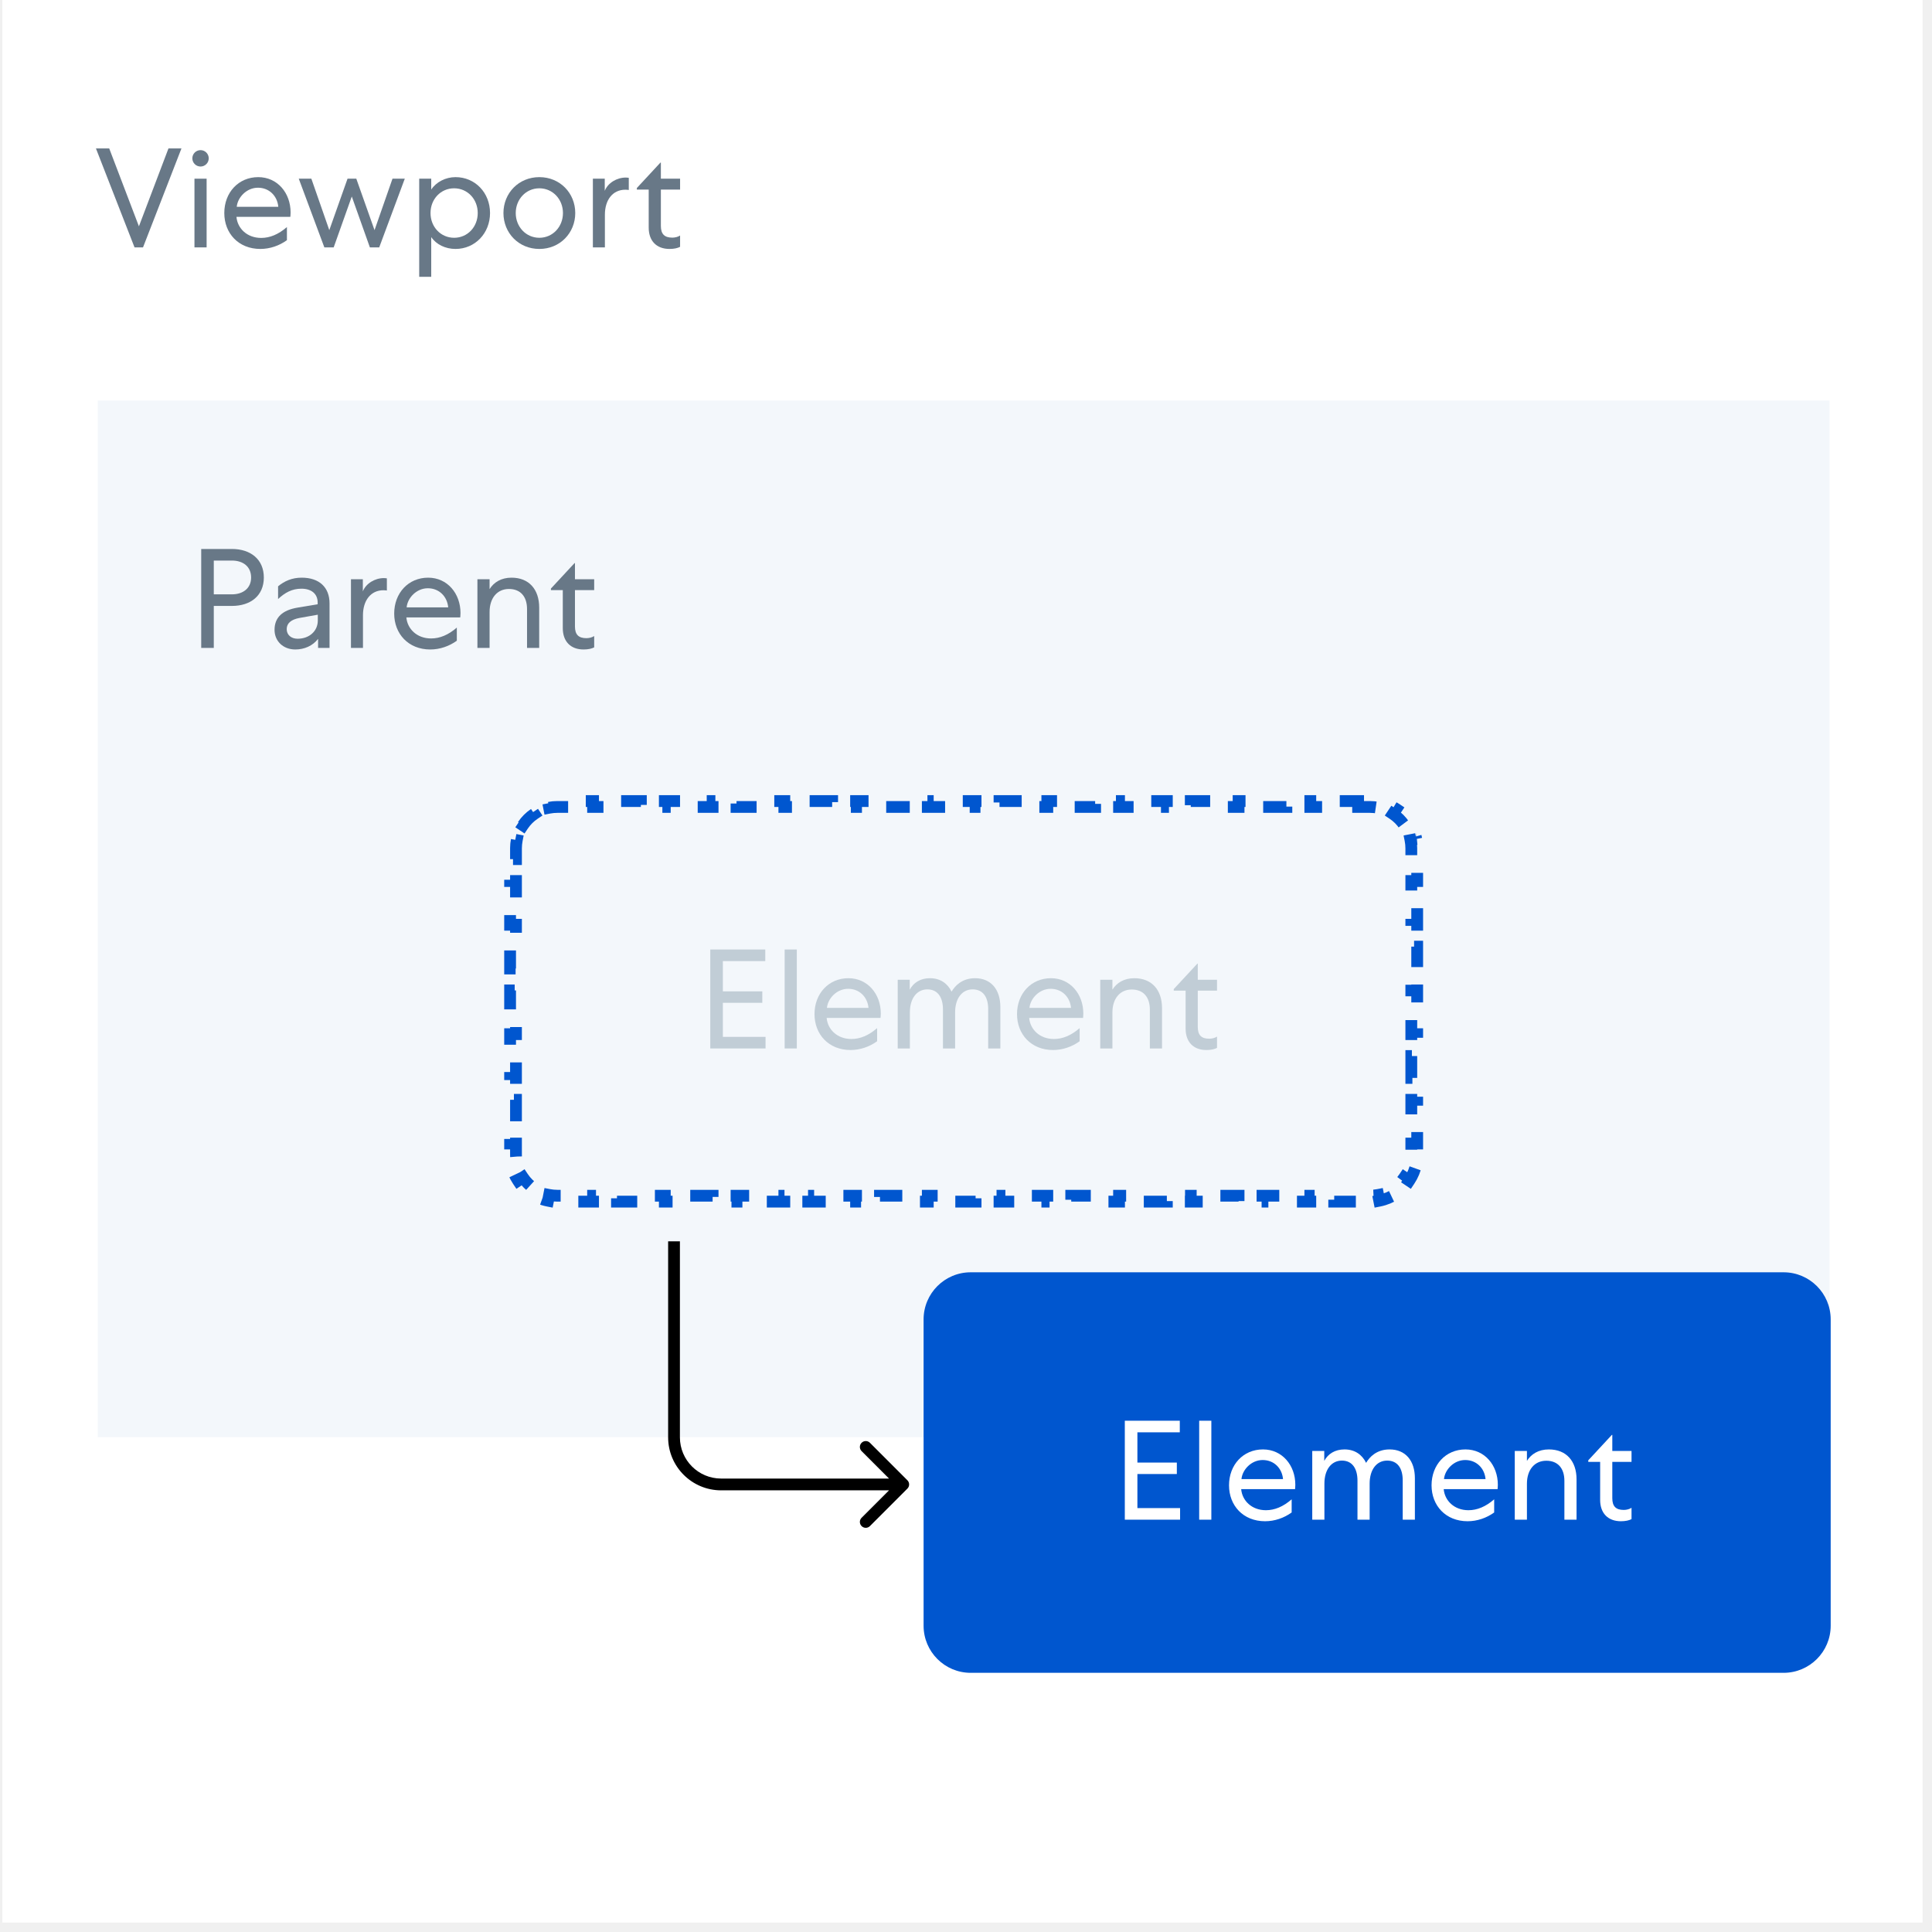
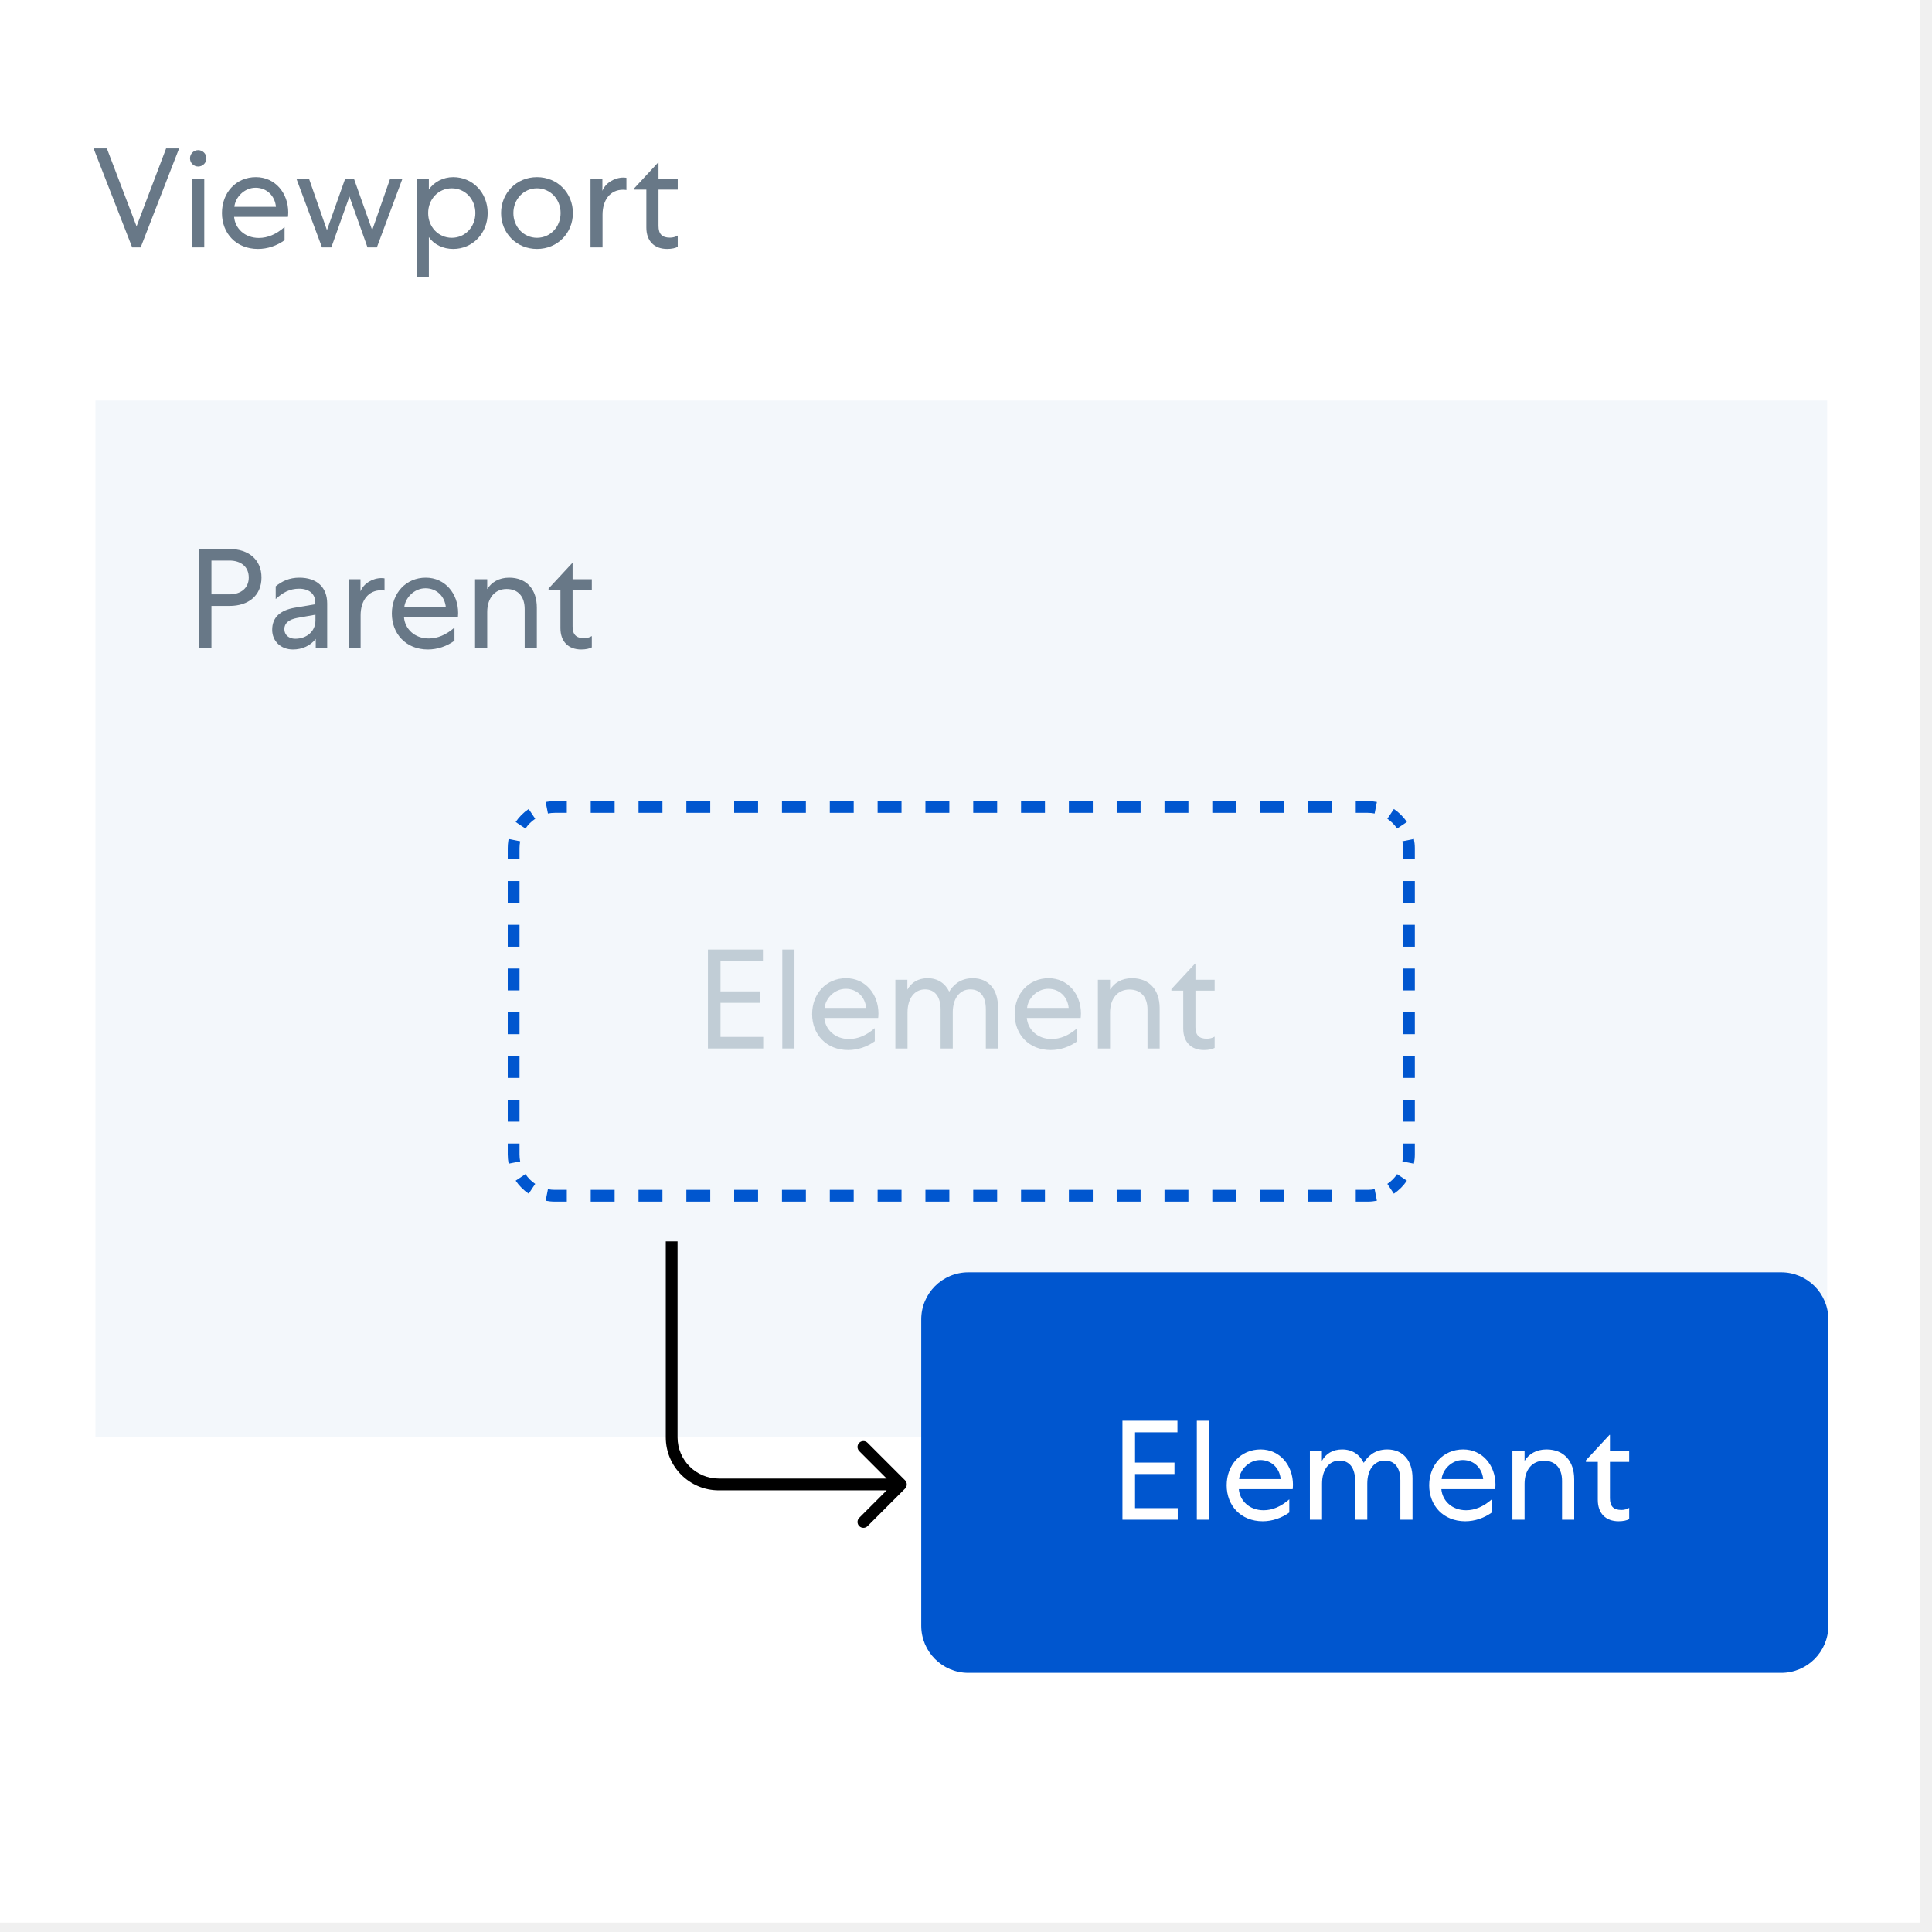
<svg xmlns="http://www.w3.org/2000/svg" width="164" height="164" viewBox="0 0 164 164" fill="none">
  <g clip-path="url(#clip0_1663_178791)">
-     <rect width="163.2" height="163.2" fill="white" />
-     <path fill-rule="evenodd" clip-rule="evenodd" d="M38.669 15.036C40.325 15.036 41.597 16.356 41.597 18.084C41.597 19.8 40.325 21.132 38.669 21.132C37.817 21.132 37.036 20.76 36.605 20.124V23.496H35.585V15.168H36.605V16.092C37.025 15.456 37.817 15.036 38.669 15.036ZM38.549 15.984C37.409 15.984 36.545 16.908 36.545 18.084C36.545 19.26 37.409 20.183 38.549 20.184C39.689 20.184 40.553 19.26 40.553 18.084C40.553 16.908 39.689 15.984 38.549 15.984Z" fill="#687887" />
-     <path fill-rule="evenodd" clip-rule="evenodd" d="M21.92 15.036C23.552 15.036 24.668 16.38 24.668 18.036C24.668 18.264 24.644 18.408 24.644 18.408H20.072C20.156 19.38 20.96 20.196 22.172 20.196C22.916 20.196 23.636 19.896 24.356 19.273V20.388C23.708 20.856 22.916 21.132 22.1 21.132C20.24 21.132 19.04 19.8 19.04 18.084C19.04 16.344 20.24 15.036 21.92 15.036ZM21.896 15.935C20.925 15.935 20.168 16.764 20.096 17.556H23.624C23.54 16.632 22.856 15.936 21.896 15.935Z" fill="#687887" />
-     <path fill-rule="evenodd" clip-rule="evenodd" d="M45.783 15.036C47.535 15.036 48.831 16.392 48.831 18.084C48.831 19.776 47.535 21.132 45.783 21.132C44.031 21.132 42.735 19.776 42.735 18.084C42.735 16.392 44.031 15.036 45.783 15.036ZM45.783 15.984C44.643 15.985 43.779 16.92 43.779 18.084C43.779 19.248 44.643 20.183 45.783 20.184C46.923 20.184 47.787 19.248 47.787 18.084C47.787 16.92 46.923 15.984 45.783 15.984Z" fill="#687887" />
-     <path d="M56.099 15.168H57.73V16.092H56.099V19.176C56.099 19.86 56.398 20.172 57.07 20.172C57.298 20.172 57.55 20.112 57.73 19.992V20.952C57.527 21.06 57.227 21.132 56.831 21.132C55.727 21.132 55.066 20.448 55.066 19.32V16.092H54.059V15.96L56.062 13.8H56.099V15.168Z" fill="#687887" />
-     <path d="M11.792 19.212L14.3 12.6H15.403L12.14 21H11.42L8.144 12.6H9.271L11.792 19.212Z" fill="#687887" />
-     <path d="M17.539 21H16.507V15.168H17.539V21Z" fill="#687887" />
-     <path d="M27.953 19.536L29.501 15.168H30.245L31.793 19.536L33.317 15.168H34.361L32.19 21H31.398L29.861 16.68L28.325 21H27.533L25.361 15.168H26.43L27.953 19.536Z" fill="#687887" />
-     <path d="M53.123 15.072C53.263 15.072 53.37 15.095 53.375 15.096V16.128C53.37 16.127 53.263 16.104 53.087 16.104C52.007 16.104 51.347 16.968 51.347 18.227V21H50.327V15.168H51.335V16.2C51.599 15.528 52.355 15.072 53.123 15.072Z" fill="#687887" />
-     <path d="M17.023 12.744C17.407 12.744 17.719 13.056 17.719 13.44C17.718 13.824 17.407 14.136 17.023 14.136C16.64 14.136 16.327 13.824 16.327 13.44C16.327 13.056 16.639 12.744 17.023 12.744Z" fill="#687887" />
-     <rect x="8.3" y="34" width="147" height="88" fill="#F3F7FB" />
-     <path fill-rule="evenodd" clip-rule="evenodd" d="M25.608 49.036C27.108 49.036 27.973 49.864 27.973 51.22V55H27.001V54.232C26.545 54.82 25.836 55.132 25.068 55.132C24.037 55.132 23.305 54.424 23.305 53.464C23.305 52.42 23.965 51.796 25.249 51.58L26.965 51.292V51.148C26.965 50.416 26.449 49.972 25.585 49.972C24.793 49.972 24.204 50.296 23.605 50.848V49.768C24.132 49.336 24.769 49.036 25.608 49.036ZM25.417 52.456C24.721 52.588 24.337 52.9 24.337 53.404C24.337 53.896 24.721 54.22 25.261 54.22C26.257 54.22 26.977 53.572 26.977 52.672V52.18L25.417 52.456Z" fill="#687887" />
-     <path fill-rule="evenodd" clip-rule="evenodd" d="M36.342 49.036C37.974 49.036 39.09 50.38 39.09 52.036C39.09 52.264 39.065 52.408 39.065 52.408H34.494C34.578 53.38 35.382 54.196 36.594 54.196C37.338 54.196 38.058 53.897 38.778 53.273V54.388C38.13 54.856 37.337 55.132 36.522 55.132C34.662 55.132 33.462 53.8 33.462 52.084C33.462 50.344 34.662 49.036 36.342 49.036ZM36.318 49.935C35.346 49.935 34.59 50.764 34.518 51.556H38.046C37.962 50.632 37.278 49.936 36.318 49.935Z" fill="#687887" />
-     <path d="M48.806 49.168H50.438V50.092H48.806V53.176C48.806 53.86 49.105 54.172 49.777 54.172C50.005 54.172 50.258 54.112 50.438 53.992V54.952C50.234 55.06 49.934 55.132 49.538 55.132C48.434 55.132 47.774 54.448 47.773 53.32V50.092H46.766V49.96L48.77 47.8H48.806V49.168Z" fill="#687887" />
-     <path fill-rule="evenodd" clip-rule="evenodd" d="M19.684 46.6C21.28 46.6 22.396 47.488 22.396 49.024C22.396 50.56 21.279 51.435 19.684 51.435H18.148V55H17.08V46.6H19.684ZM18.148 50.452H19.684C20.643 50.452 21.316 49.924 21.316 49.024C21.316 48.1 20.644 47.584 19.684 47.584H18.148V50.452Z" fill="#687887" />
-     <path d="M32.588 49.072C32.728 49.072 32.835 49.095 32.84 49.096V50.128C32.835 50.127 32.728 50.103 32.552 50.103C31.472 50.104 30.812 50.968 30.811 52.227V55H29.792V49.168H30.8V50.2C31.064 49.528 31.82 49.072 32.588 49.072Z" fill="#687887" />
-     <path d="M43.418 49.036C44.906 49.036 45.77 50.032 45.77 51.58V55H44.738V51.7C44.738 50.656 44.198 49.996 43.202 49.996C42.206 49.996 41.559 50.764 41.559 51.952V55H40.526V49.168H41.559V50.008C41.919 49.432 42.542 49.036 43.418 49.036Z" fill="#687887" />
-     <path d="M56.715 122.009V105.371H57.715V122.009C57.715 123.942 59.282 125.509 61.215 125.509H75.466L73.138 123.18C72.942 122.984 72.942 122.668 73.138 122.473C73.333 122.278 73.65 122.277 73.845 122.473L77.026 125.655C77.221 125.851 77.222 126.167 77.026 126.362L73.845 129.544C73.65 129.739 73.333 129.739 73.138 129.544C72.942 129.349 72.942 129.032 73.138 128.837L75.466 126.509H61.215C58.73 126.509 56.715 124.494 56.715 122.009Z" fill="black" />
-     <path d="M115.285 68V68.5H116.3C116.534 68.5 116.763 68.523 116.983 68.566L117.079 68.076C117.604 68.18 118.092 68.386 118.521 68.674L118.244 69.089C118.626 69.344 118.955 69.674 119.211 70.056L119.625 69.777C119.913 70.207 120.119 70.695 120.223 71.22H120.224L119.733 71.316C119.777 71.537 119.8 71.766 119.8 72V72.929H120.3V74.786H119.8V76.643H120.3V78.5H119.8V80.357H120.3V82.214H119.8V84.071H120.3V85.929H119.8V87.786H120.3V89.643H119.8V91.5H120.3V93.357H119.8V95.214H120.3V97.071H119.8V98C119.8 98.234 119.777 98.463 119.733 98.684L120.223 98.779C120.119 99.305 119.913 99.792 119.625 100.222L119.211 99.944C118.955 100.326 118.626 100.655 118.244 100.911L118.521 101.325C118.092 101.613 117.604 101.819 117.079 101.923L116.983 101.434C116.763 101.477 116.534 101.5 116.3 101.5H115.285V102H113.256V101.5H111.227V102H109.197V101.5H107.167V102H105.138V101.5H103.108V102H101.079V101.5H99.05V102H97.02V101.5H94.991V102H92.962V101.5H90.933V102H88.902V101.5H86.873V102H84.844V101.5H82.814V102H80.785V101.5H78.756V102H76.727V101.5H74.697V102H72.667V101.5H70.638V102H68.608V101.5H66.579V102H64.55V101.5H62.52V102H60.491V101.5H58.462V102H56.433V101.5H54.402V102H52.373V101.5H50.344V102H48.315V101.5H47.3C47.065 101.5 46.837 101.477 46.616 101.434L46.52 101.923C45.994 101.819 45.507 101.613 45.077 101.325L45.355 100.911C44.974 100.655 44.644 100.326 44.389 99.944L43.974 100.222C43.686 99.792 43.48 99.304 43.376 98.779L43.866 98.684C43.834 98.518 43.812 98.348 43.804 98.175L43.8 98V97.071H43.3V95.214H43.8V93.357H43.3V91.5H43.8V89.643H43.3V87.786H43.8V85.929H43.3V84.071H43.8V82.214H43.3V80.357H43.8V78.5H43.3V76.643H43.8V74.786H43.3V72.929H43.8V72C43.8 71.766 43.823 71.537 43.866 71.316L43.376 71.22C43.48 70.695 43.686 70.207 43.974 69.777L44.389 70.056C44.644 69.674 44.974 69.344 45.355 69.089L45.077 68.674C45.507 68.386 45.995 68.18 46.52 68.076L46.616 68.566C46.837 68.523 47.065 68.5 47.3 68.5H48.315V68H50.344V68.5H52.373V68H54.402V68.5H56.433V68H58.462V68.5H60.491V68H62.52V68.5H64.55V68H66.579V68.5H68.608V68H70.638V68.5H72.667V68H74.697V68.5H76.727V68H78.756V68.5H80.785V68H82.814V68.5H84.844V68H86.873V68.5H88.902V68H90.933V68.5H92.962V68H94.991V68.5H97.02V68H99.05V68.5H101.079V68H103.108V68.5H105.138V68H107.167V68.5H109.197V68H111.227V68.5H113.256V68H115.285Z" stroke="#0056CF" stroke-dasharray="2 2" />
-     <path fill-rule="evenodd" clip-rule="evenodd" d="M72.019 83.036C73.651 83.036 74.768 84.38 74.768 86.036C74.768 86.264 74.743 86.408 74.743 86.408H70.172C70.256 87.38 71.06 88.196 72.272 88.196C73.016 88.196 73.736 87.897 74.456 87.272V88.388C73.808 88.856 73.015 89.132 72.199 89.132C70.34 89.132 69.14 87.8 69.14 86.084C69.14 84.344 70.34 83.036 72.019 83.036ZM71.996 83.936C71.024 83.936 70.267 84.764 70.195 85.556H73.724C73.639 84.632 72.956 83.936 71.996 83.936Z" fill="#C1CDD6" />
-     <path fill-rule="evenodd" clip-rule="evenodd" d="M89.211 83.036C90.843 83.036 91.959 84.38 91.959 86.036C91.959 86.264 91.935 86.408 91.935 86.408H87.363C87.447 87.38 88.251 88.196 89.463 88.196C90.207 88.196 90.927 87.897 91.647 87.272V88.388C90.999 88.856 90.207 89.132 89.391 89.132C87.531 89.132 86.331 87.8 86.331 86.084C86.331 84.344 87.531 83.036 89.211 83.036ZM89.188 83.936C88.216 83.936 87.459 84.764 87.387 85.556H90.915C90.831 84.632 90.147 83.936 89.188 83.936Z" fill="#C1CDD6" />
-     <path d="M101.675 83.168H103.307V84.092H101.675V87.176C101.675 87.86 101.975 88.172 102.646 88.172C102.874 88.172 103.127 88.112 103.307 87.992V88.952C103.103 89.06 102.803 89.132 102.407 89.132C101.303 89.132 100.643 88.448 100.643 87.32V84.092H99.635V83.96L101.639 81.8H101.675V83.168Z" fill="#C1CDD6" />
-     <path d="M64.961 81.584H61.361V84.152H64.709V85.124H61.361V88.016H64.985V89H60.293V80.6H64.961V81.584Z" fill="#C1CDD6" />
-     <path d="M67.639 89H66.606V80.6H67.639V89Z" fill="#C1CDD6" />
-     <path d="M82.769 83.036C84.112 83.036 84.916 83.984 84.916 85.484V89H83.884V85.664C83.884 84.632 83.44 83.984 82.564 83.984C81.665 83.984 81.076 84.752 81.076 85.94V89H80.044V85.689C80.044 84.644 79.588 83.984 78.724 83.984C77.824 83.985 77.236 84.753 77.236 85.94V89H76.204V83.168H77.224V84.008C77.548 83.408 78.136 83.036 78.94 83.036C79.804 83.036 80.428 83.468 80.776 84.176C81.064 83.684 81.665 83.036 82.769 83.036Z" fill="#C1CDD6" />
-     <path d="M96.287 83.036C97.775 83.036 98.64 84.032 98.64 85.58V89H97.607V85.7C97.607 84.656 97.067 83.996 96.071 83.996C95.075 83.996 94.428 84.764 94.428 85.952V89H93.395V83.168H94.428V84.008C94.788 83.432 95.411 83.036 96.287 83.036Z" fill="#C1CDD6" />
-     <rect x="78.4" y="108" width="77" height="34" rx="4" fill="#0056CF" />
-     <path fill-rule="evenodd" clip-rule="evenodd" d="M107.207 123.036C108.839 123.036 109.955 124.38 109.955 126.036C109.955 126.264 109.931 126.408 109.931 126.408H105.359C105.443 127.38 106.247 128.196 107.459 128.196C108.203 128.196 108.924 127.896 109.644 127.272V128.388C108.996 128.856 108.203 129.132 107.387 129.132C105.527 129.132 104.327 127.8 104.327 126.084C104.327 124.344 105.527 123.036 107.207 123.036ZM107.184 123.936C106.212 123.936 105.455 124.764 105.383 125.556H108.911C108.827 124.632 108.143 123.936 107.184 123.936Z" fill="white" />
-     <path fill-rule="evenodd" clip-rule="evenodd" d="M124.398 123.036C126.03 123.036 127.146 124.38 127.146 126.036C127.146 126.264 127.122 126.408 127.122 126.408H122.551C122.635 127.38 123.439 128.196 124.65 128.196C125.394 128.196 126.115 127.896 126.835 127.272V128.388C126.187 128.856 125.394 129.132 124.578 129.132C122.718 129.132 121.519 127.8 121.519 126.084C121.519 124.344 122.719 123.036 124.398 123.036ZM124.375 123.936C123.403 123.936 122.646 124.764 122.574 125.556H126.103C126.018 124.632 125.335 123.936 124.375 123.936Z" fill="white" />
-     <path d="M136.862 123.168H138.494V124.092H136.862V127.176C136.862 127.86 137.162 128.172 137.834 128.172C138.062 128.172 138.314 128.112 138.494 127.992V128.952C138.29 129.06 137.99 129.132 137.595 129.132C136.491 129.132 135.83 128.448 135.83 127.32V124.092H134.822V123.96L136.826 121.8H136.862V123.168Z" fill="white" />
-     <path d="M100.148 121.584H96.549V124.152H99.897V125.124H96.549V128.016H100.173V129H95.481V120.6H100.148V121.584Z" fill="white" />
-     <path d="M102.826 129H101.794V120.6H102.826V129Z" fill="white" />
-     <path d="M117.956 123.036C119.3 123.036 120.104 123.985 120.104 125.484V129H119.071V125.664C119.071 124.632 118.628 123.985 117.752 123.984C116.852 123.984 116.264 124.752 116.264 125.94V129H115.231V125.688C115.231 124.644 114.775 123.984 113.911 123.984C113.011 123.985 112.424 124.753 112.424 125.94V129H111.392V123.168H112.411V124.008C112.735 123.408 113.324 123.036 114.128 123.036C114.992 123.036 115.616 123.468 115.964 124.176C116.252 123.684 116.852 123.036 117.956 123.036Z" fill="white" />
-     <path d="M131.475 123.036C132.963 123.036 133.827 124.032 133.827 125.58V129H132.795V125.7C132.795 124.656 132.255 123.996 131.259 123.996C130.263 123.996 129.615 124.764 129.615 125.952V129H128.583V123.168H129.615V124.008C129.975 123.432 130.599 123.036 131.475 123.036Z" fill="white" />
+     <rect x="-0.2" width="163.2" height="163.2" fill="white" />
+     <path fill-rule="evenodd" clip-rule="evenodd" d="M38.469 15.036C40.125 15.036 41.397 16.356 41.397 18.084C41.397 19.8 40.125 21.132 38.469 21.132C37.617 21.132 36.836 20.76 36.404 20.124V23.496H35.385V15.168H36.404V16.092C36.824 15.456 37.617 15.036 38.469 15.036ZM38.349 15.984C37.209 15.984 36.345 16.908 36.345 18.084C36.345 19.26 37.209 20.183 38.349 20.184C39.489 20.184 40.352 19.26 40.352 18.084C40.352 16.908 39.489 15.984 38.349 15.984Z" fill="#687887" />
+     <path fill-rule="evenodd" clip-rule="evenodd" d="M21.72 15.036C23.352 15.036 24.468 16.38 24.468 18.036C24.468 18.264 24.443 18.408 24.443 18.408H19.872C19.956 19.38 20.76 20.196 21.972 20.196C22.716 20.196 23.436 19.896 24.156 19.273V20.388C23.508 20.856 22.715 21.132 21.899 21.132C20.04 21.132 18.84 19.8 18.84 18.084C18.84 16.344 20.04 15.036 21.72 15.036ZM21.696 15.935C20.724 15.935 19.968 16.764 19.895 17.556H23.424C23.34 16.632 22.656 15.936 21.696 15.935Z" fill="#687887" />
+     <path fill-rule="evenodd" clip-rule="evenodd" d="M45.583 15.036C47.335 15.036 48.631 16.392 48.631 18.084C48.631 19.776 47.335 21.132 45.583 21.132C43.831 21.132 42.535 19.776 42.535 18.084C42.535 16.392 43.831 15.036 45.583 15.036ZM45.583 15.984C44.443 15.985 43.579 16.92 43.579 18.084C43.579 19.248 44.443 20.183 45.583 20.184C46.723 20.184 47.587 19.248 47.587 18.084C47.587 16.92 46.723 15.984 45.583 15.984Z" fill="#687887" />
+     <path d="M55.898 15.168H57.53V16.092H55.898V19.176C55.898 19.86 56.198 20.172 56.87 20.172C57.098 20.172 57.35 20.112 57.53 19.992V20.952C57.326 21.06 57.026 21.132 56.631 21.132C55.527 21.132 54.866 20.448 54.866 19.32V16.092H53.858V15.96L55.862 13.8H55.898V15.168Z" fill="#687887" />
+     <path d="M11.592 19.212L14.1 12.6H15.203L11.94 21H11.22L7.943 12.6H9.071L11.592 19.212Z" fill="#687887" />
+     <path d="M17.339 21H16.307V15.168H17.339V21Z" fill="#687887" />
+     <path d="M27.753 19.536L29.301 15.168H30.045L31.593 19.536L33.117 15.168H34.161L31.989 21H31.197L29.661 16.68L28.125 21H27.333L25.161 15.168H26.23L27.753 19.536Z" fill="#687887" />
+     <path d="M52.923 15.072C53.063 15.072 53.17 15.095 53.175 15.096V16.128C53.17 16.127 53.063 16.104 52.887 16.104C51.807 16.104 51.147 16.968 51.147 18.227V21H50.127V15.168H51.135V16.2C51.399 15.528 52.155 15.072 52.923 15.072Z" fill="#687887" />
+     <path d="M16.823 12.744C17.207 12.744 17.519 13.056 17.519 13.44C17.518 13.824 17.207 14.136 16.823 14.136C16.439 14.136 16.127 13.824 16.127 13.44C16.127 13.056 16.439 12.744 16.823 12.744Z" fill="#687887" />
+     <rect x="8.1" y="34" width="147" height="88" fill="#F3F7FB" />
+     <path fill-rule="evenodd" clip-rule="evenodd" d="M25.408 49.036C26.908 49.036 27.772 49.864 27.773 51.22V55H26.801V54.232C26.345 54.82 25.636 55.132 24.868 55.132C23.836 55.132 23.105 54.424 23.105 53.464C23.105 52.42 23.765 51.796 25.049 51.58L26.765 51.292V51.148C26.765 50.416 26.249 49.972 25.385 49.972C24.593 49.972 24.004 50.296 23.404 50.848V49.768C23.932 49.336 24.568 49.036 25.408 49.036ZM25.217 52.456C24.521 52.588 24.137 52.9 24.137 53.404C24.137 53.896 24.521 54.22 25.061 54.22C26.056 54.22 26.776 53.572 26.776 52.672V52.18L25.217 52.456Z" fill="#687887" />
+     <path fill-rule="evenodd" clip-rule="evenodd" d="M36.142 49.036C37.774 49.036 38.89 50.38 38.89 52.036C38.89 52.264 38.865 52.408 38.865 52.408H34.294C34.378 53.38 35.182 54.196 36.394 54.196C37.138 54.196 37.858 53.897 38.578 53.273V54.388C37.93 54.856 37.137 55.132 36.321 55.132C34.462 55.132 33.262 53.8 33.262 52.084C33.262 50.344 34.462 49.036 36.142 49.036ZM36.118 49.935C35.146 49.935 34.389 50.764 34.317 51.556H37.846C37.762 50.632 37.078 49.936 36.118 49.935Z" fill="#687887" />
+     <path d="M48.605 49.168H50.237V50.092H48.605V53.176C48.605 53.86 48.905 54.172 49.577 54.172C49.805 54.172 50.057 54.112 50.237 53.992V54.952C50.033 55.06 49.734 55.132 49.338 55.132C48.234 55.132 47.573 54.448 47.573 53.32V50.092H46.565V49.96L48.569 47.8H48.605V49.168Z" fill="#687887" />
+     <path fill-rule="evenodd" clip-rule="evenodd" d="M19.483 46.6C21.079 46.6 22.196 47.488 22.196 49.024C22.196 50.56 21.079 51.435 19.483 51.435H17.948V55H16.88V46.6H19.483ZM17.948 50.452H19.483C20.443 50.452 21.116 49.924 21.116 49.024C21.116 48.1 20.443 47.584 19.483 47.584H17.948V50.452Z" fill="#687887" />
+     <path d="M32.388 49.072C32.528 49.072 32.634 49.095 32.64 49.096V50.128C32.635 50.127 32.528 50.103 32.352 50.103C31.272 50.104 30.611 50.968 30.611 52.227V55H29.592V49.168H30.6V50.2C30.864 49.528 31.62 49.072 32.388 49.072Z" fill="#687887" />
+     <path d="M43.218 49.036C44.706 49.036 45.57 50.032 45.57 51.58V55H44.538V51.7C44.538 50.656 43.998 49.996 43.002 49.996C42.006 49.996 41.358 50.764 41.358 51.952V55H40.326V49.168H41.358V50.008C41.718 49.432 42.342 49.036 43.218 49.036Z" fill="#687887" />
+     <path d="M56.515 122.009V105.371H57.515V122.009C57.515 123.942 59.082 125.509 61.015 125.509H75.266L72.938 123.18C72.742 122.984 72.742 122.668 72.938 122.473C73.133 122.278 73.449 122.277 73.644 122.473L76.826 125.655C77.021 125.851 77.021 126.167 76.826 126.362L73.644 129.544C73.449 129.739 73.133 129.739 72.938 129.544C72.742 129.349 72.742 129.032 72.938 128.837L75.266 126.509H61.015C58.529 126.509 56.515 124.494 56.515 122.009Z" fill="black" />
+     <path d="M46.513 100.943C46.702 100.981 46.898 101 47.1 101H48.114V102H47.1C46.833 102 46.572 101.973 46.319 101.923L46.513 100.943Z" fill="#0056CF" />
+     <path d="M52.173 102H50.144V101H52.173V102Z" fill="#0056CF" />
+     <path d="M56.232 102H54.202V101H56.232V102Z" fill="#0056CF" />
+     <path d="M60.291 102H58.262V101H60.291V102Z" fill="#0056CF" />
+     <path d="M64.35 102H62.32V101H64.35V102Z" fill="#0056CF" />
+     <path d="M68.408 102H66.379V101H68.408V102Z" fill="#0056CF" />
+     <path d="M72.467 102H70.438V101H72.467V102Z" fill="#0056CF" />
+     <path d="M76.526 102H74.497V101H76.526V102Z" fill="#0056CF" />
+     <path d="M80.585 102H78.556V101H80.585V102Z" fill="#0056CF" />
+     <path d="M84.644 102H82.614V101H84.644V102Z" fill="#0056CF" />
+     <path d="M88.702 102H86.673V101H88.702V102Z" fill="#0056CF" />
+     <path d="M92.762 102H90.732V101H92.762V102Z" fill="#0056CF" />
+     <path d="M96.82 102H94.791V101H96.82V102Z" fill="#0056CF" />
+     <path d="M100.879 102H98.85V101H100.879V102Z" fill="#0056CF" />
+     <path d="M104.938 102H102.908V101H104.938V102Z" fill="#0056CF" />
+     <path d="M108.997 102H106.967V101H108.997V102Z" fill="#0056CF" />
+     <path d="M113.056 102H111.026V101H113.056V102Z" fill="#0056CF" />
+     <path d="M116.783 101.434L116.879 101.923C116.627 101.973 116.366 102 116.1 102H115.085V101H116.1C116.301 101 116.498 100.981 116.687 100.943L116.783 101.434Z" fill="#0056CF" />
+     <path d="M44.605 99.666C44.824 99.994 45.106 100.276 45.434 100.495L45.154 100.91L45.155 100.911L44.877 101.325C44.441 101.033 44.065 100.658 43.773 100.222L44.605 99.666Z" fill="#0056CF" />
+     <path d="M119.01 99.944L119.425 100.222C119.133 100.658 118.758 101.033 118.321 101.325L118.162 101.087L118.044 100.911L117.766 100.495C118.093 100.276 118.375 99.994 118.595 99.666L119.01 99.944Z" fill="#0056CF" />
+     <path d="M44.1 98C44.1 98.202 44.119 98.398 44.156 98.587L43.666 98.684L43.176 98.779C43.126 98.527 43.1 98.267 43.1 98V97.071H44.1V98Z" fill="#0056CF" />
+     <path d="M120.1 98C120.1 98.267 120.072 98.527 120.022 98.779L119.533 98.684L119.043 98.587C119.08 98.398 119.1 98.202 119.1 98V97.071H120.1V98Z" fill="#0056CF" />
+     <path d="M44.1 95.214H43.1V93.357H44.1V95.214Z" fill="#0056CF" />
+     <path d="M120.1 95.214H119.1V93.357H120.1V95.214Z" fill="#0056CF" />
+     <path d="M44.1 91.5H43.1V89.643H44.1V91.5Z" fill="#0056CF" />
+     <path d="M120.1 91.5H119.1V89.643H120.1V91.5Z" fill="#0056CF" />
+     <path d="M44.1 87.786H43.1V85.929H44.1V87.786Z" fill="#0056CF" />
+     <path d="M120.1 87.786H119.1V85.929H120.1V87.786Z" fill="#0056CF" />
+     <path d="M44.1 84.071H43.1V82.214H44.1V84.071Z" fill="#0056CF" />
+     <path d="M120.1 84.071H119.1V82.214H120.1V84.071Z" fill="#0056CF" />
+     <path d="M44.1 80.357H43.1V78.5H44.1V80.357Z" fill="#0056CF" />
+     <path d="M120.1 80.357H119.1V78.5H120.1V80.357Z" fill="#0056CF" />
+     <path d="M44.1 76.643H43.1V74.786H44.1V76.643Z" fill="#0056CF" />
+     <path d="M120.1 76.643H119.1V74.786H120.1V76.643Z" fill="#0056CF" />
+     <path d="M44.156 71.413C44.119 71.602 44.1 71.798 44.1 72V72.929H43.1V72C43.1 71.793 43.115 71.589 43.145 71.391L43.176 71.22L44.156 71.413Z" fill="#0056CF" />
+     <path d="M120.022 71.22C120.072 71.472 120.1 71.733 120.1 72V72.929H119.1V72C119.1 71.798 119.08 71.602 119.043 71.413L120.022 71.22Z" fill="#0056CF" />
+     <path d="M45.08 68.978L45.434 69.505C45.106 69.724 44.824 70.006 44.605 70.334L43.978 69.915L43.773 69.777C44.065 69.341 44.441 68.966 44.877 68.674L45.08 68.978Z" fill="#0056CF" />
+     <path d="M118.321 68.674C118.757 68.966 119.133 69.341 119.425 69.777L119.221 69.915L118.595 70.334C118.375 70.006 118.093 69.724 117.766 69.505L118.119 68.978L118.321 68.674Z" fill="#0056CF" />
+     <path d="M48.114 69H47.1C46.898 69 46.702 69.019 46.513 69.057L46.319 68.076C46.572 68.026 46.833 68 47.1 68H48.114V69Z" fill="#0056CF" />
+     <path d="M116.1 68C116.366 68 116.627 68.026 116.879 68.076L116.687 69.057C116.498 69.019 116.301 69 116.1 69H115.085V68H116.1Z" fill="#0056CF" />
+     <path d="M52.173 69H50.144V68H52.173V69Z" fill="#0056CF" />
+     <path d="M56.232 69H54.202V68H56.232V69Z" fill="#0056CF" />
+     <path d="M60.291 69H58.262V68H60.291V69Z" fill="#0056CF" />
+     <path d="M64.35 69H62.32V68H64.35V69Z" fill="#0056CF" />
+     <path d="M68.408 69H66.379V68H68.408V69Z" fill="#0056CF" />
+     <path d="M72.467 69H70.438V68H72.467V69Z" fill="#0056CF" />
+     <path d="M76.526 69H74.497V68H76.526V69Z" fill="#0056CF" />
+     <path d="M80.585 69H78.556V68H80.585V69Z" fill="#0056CF" />
+     <path d="M84.644 69H82.614V68H84.644V69Z" fill="#0056CF" />
+     <path d="M88.702 69H86.673V68H88.702V69Z" fill="#0056CF" />
+     <path d="M92.762 69H90.732V68H92.762V69Z" fill="#0056CF" />
+     <path d="M96.82 69H94.791V68H96.82V69Z" fill="#0056CF" />
+     <path d="M100.879 69H98.85V68H100.879V69Z" fill="#0056CF" />
+     <path d="M104.938 69H102.908V68H104.938V69Z" fill="#0056CF" />
+     <path d="M108.997 69H106.967V68H108.997V69Z" fill="#0056CF" />
+     <path d="M113.056 69H111.026V68H113.056V69Z" fill="#0056CF" />
+     <path fill-rule="evenodd" clip-rule="evenodd" d="M71.819 83.036C73.451 83.036 74.567 84.38 74.567 86.036C74.567 86.264 74.543 86.408 74.543 86.408H69.972C70.056 87.38 70.859 88.196 72.071 88.196C72.815 88.196 73.536 87.897 74.256 87.272V88.388C73.608 88.856 72.815 89.132 71.999 89.132C70.139 89.132 68.939 87.8 68.939 86.084C68.939 84.344 70.139 83.036 71.819 83.036ZM71.796 83.936C70.824 83.936 70.067 84.764 69.995 85.556H73.523C73.439 84.632 72.755 83.936 71.796 83.936Z" fill="#C1CDD6" />
+     <path fill-rule="evenodd" clip-rule="evenodd" d="M89.011 83.036C90.643 83.036 91.759 84.38 91.759 86.036C91.759 86.264 91.734 86.408 91.734 86.408H87.163C87.247 87.38 88.051 88.196 89.263 88.196C90.007 88.196 90.727 87.897 91.447 87.272V88.388C90.799 88.856 90.006 89.132 89.19 89.132C87.331 89.132 86.131 87.8 86.131 86.084C86.131 84.344 87.331 83.036 89.011 83.036ZM88.987 83.936C88.015 83.936 87.259 84.764 87.186 85.556H90.715C90.631 84.632 89.947 83.936 88.987 83.936Z" fill="#C1CDD6" />
+     <path d="M101.475 83.168H103.106V84.092H101.475V87.176C101.475 87.86 101.774 88.172 102.446 88.172C102.674 88.172 102.926 88.112 103.106 87.992V88.952C102.903 89.06 102.603 89.132 102.207 89.132C101.103 89.132 100.443 88.448 100.442 87.32V84.092H99.435V83.96L101.438 81.8H101.475V83.168Z" fill="#C1CDD6" />
+     <path d="M64.761 81.584H61.161V84.152H64.509V85.124H61.161V88.016H64.785V89H60.093V80.6H64.761V81.584Z" fill="#C1CDD6" />
+     <path d="M67.439 89H66.406V80.6H67.439V89Z" fill="#C1CDD6" />
+     <path d="M82.568 83.036C83.912 83.036 84.716 83.984 84.716 85.484V89H83.684V85.664C83.684 84.632 83.24 83.984 82.364 83.984C81.464 83.984 80.876 84.752 80.876 85.94V89H79.844V85.689C79.844 84.644 79.387 83.984 78.523 83.984C77.624 83.985 77.036 84.753 77.036 85.94V89H76.004V83.168H77.023V84.008C77.347 83.408 77.936 83.036 78.74 83.036C79.604 83.036 80.228 83.468 80.576 84.176C80.864 83.684 81.465 83.036 82.568 83.036Z" fill="#C1CDD6" />
+     <path d="M96.087 83.036C97.575 83.036 98.439 84.032 98.439 85.58V89H97.407V85.7C97.407 84.656 96.867 83.996 95.871 83.996C94.875 83.996 94.228 84.764 94.228 85.952V89H93.195V83.168H94.228V84.008C94.588 83.432 95.211 83.036 96.087 83.036Z" fill="#C1CDD6" />
+     <rect x="78.2" y="108" width="77" height="34" rx="4" fill="#0056CF" />
+     <path fill-rule="evenodd" clip-rule="evenodd" d="M107.007 123.036C108.639 123.036 109.755 124.38 109.755 126.036C109.755 126.264 109.73 126.408 109.73 126.408H105.159C105.243 127.38 106.047 128.196 107.259 128.196C108.003 128.196 108.723 127.896 109.443 127.272V128.388C108.795 128.856 108.003 129.132 107.187 129.132C105.327 129.132 104.127 127.8 104.127 126.084C104.127 124.344 105.327 123.036 107.007 123.036ZM106.983 123.936C106.012 123.936 105.255 124.764 105.183 125.556H108.711C108.627 124.632 107.943 123.936 106.983 123.936Z" fill="white" />
+     <path fill-rule="evenodd" clip-rule="evenodd" d="M124.198 123.036C125.83 123.036 126.946 124.38 126.946 126.036C126.946 126.264 126.922 126.408 126.922 126.408H122.351C122.435 127.38 123.238 128.196 124.45 128.196C125.194 128.196 125.915 127.896 126.635 127.272V128.388C125.987 128.856 125.194 129.132 124.378 129.132C122.518 129.132 121.318 127.8 121.318 126.084C121.318 124.344 122.518 123.036 124.198 123.036ZM124.175 123.936C123.203 123.936 122.446 124.764 122.374 125.556H125.902C125.818 124.632 125.134 123.936 124.175 123.936Z" fill="white" />
+     <path d="M136.662 123.168H138.294V124.092H136.662V127.176C136.662 127.86 136.962 128.172 137.634 128.172C137.862 128.172 138.114 128.112 138.294 127.992V128.952C138.09 129.06 137.79 129.132 137.395 129.132C136.291 129.132 135.63 128.448 135.63 127.32V124.092H134.622V123.96L136.626 121.8H136.662V123.168Z" fill="white" />
+     <path d="M99.948 121.584H96.349V124.152H99.696V125.124H96.349V128.016H99.973V129H95.28V120.6H99.948V121.584Z" fill="white" />
+     <path d="M102.626 129H101.594V120.6H102.626V129Z" fill="white" />
+     <path d="M117.756 123.036C119.1 123.036 119.903 123.985 119.903 125.484V129H118.871V125.664C118.871 124.632 118.428 123.985 117.552 123.984C116.652 123.984 116.063 124.752 116.063 125.94V129H115.031V125.688C115.031 124.644 114.575 123.984 113.711 123.984C112.811 123.985 112.224 124.753 112.224 125.94V129H111.191V123.168H112.211V124.008C112.535 123.408 113.124 123.036 113.928 123.036C114.792 123.036 115.416 123.468 115.764 124.176C116.052 123.684 116.652 123.036 117.756 123.036Z" fill="white" />
+     <path d="M131.274 123.036C132.762 123.036 133.627 124.032 133.627 125.58V129H132.595V125.7C132.595 124.656 132.055 123.996 131.059 123.996C130.063 123.996 129.415 124.764 129.415 125.952V129H128.383V123.168H129.415V124.008C129.775 123.432 130.399 123.036 131.274 123.036Z" fill="white" />
  </g>
  <defs>
    <clipPath id="clip0_1663_178791">
-       <rect width="163.2" height="163.2" fill="white" transform="translate(0.200195)" />
+       <rect width="163.2" height="163.2" fill="white" />
    </clipPath>
  </defs>
</svg>
